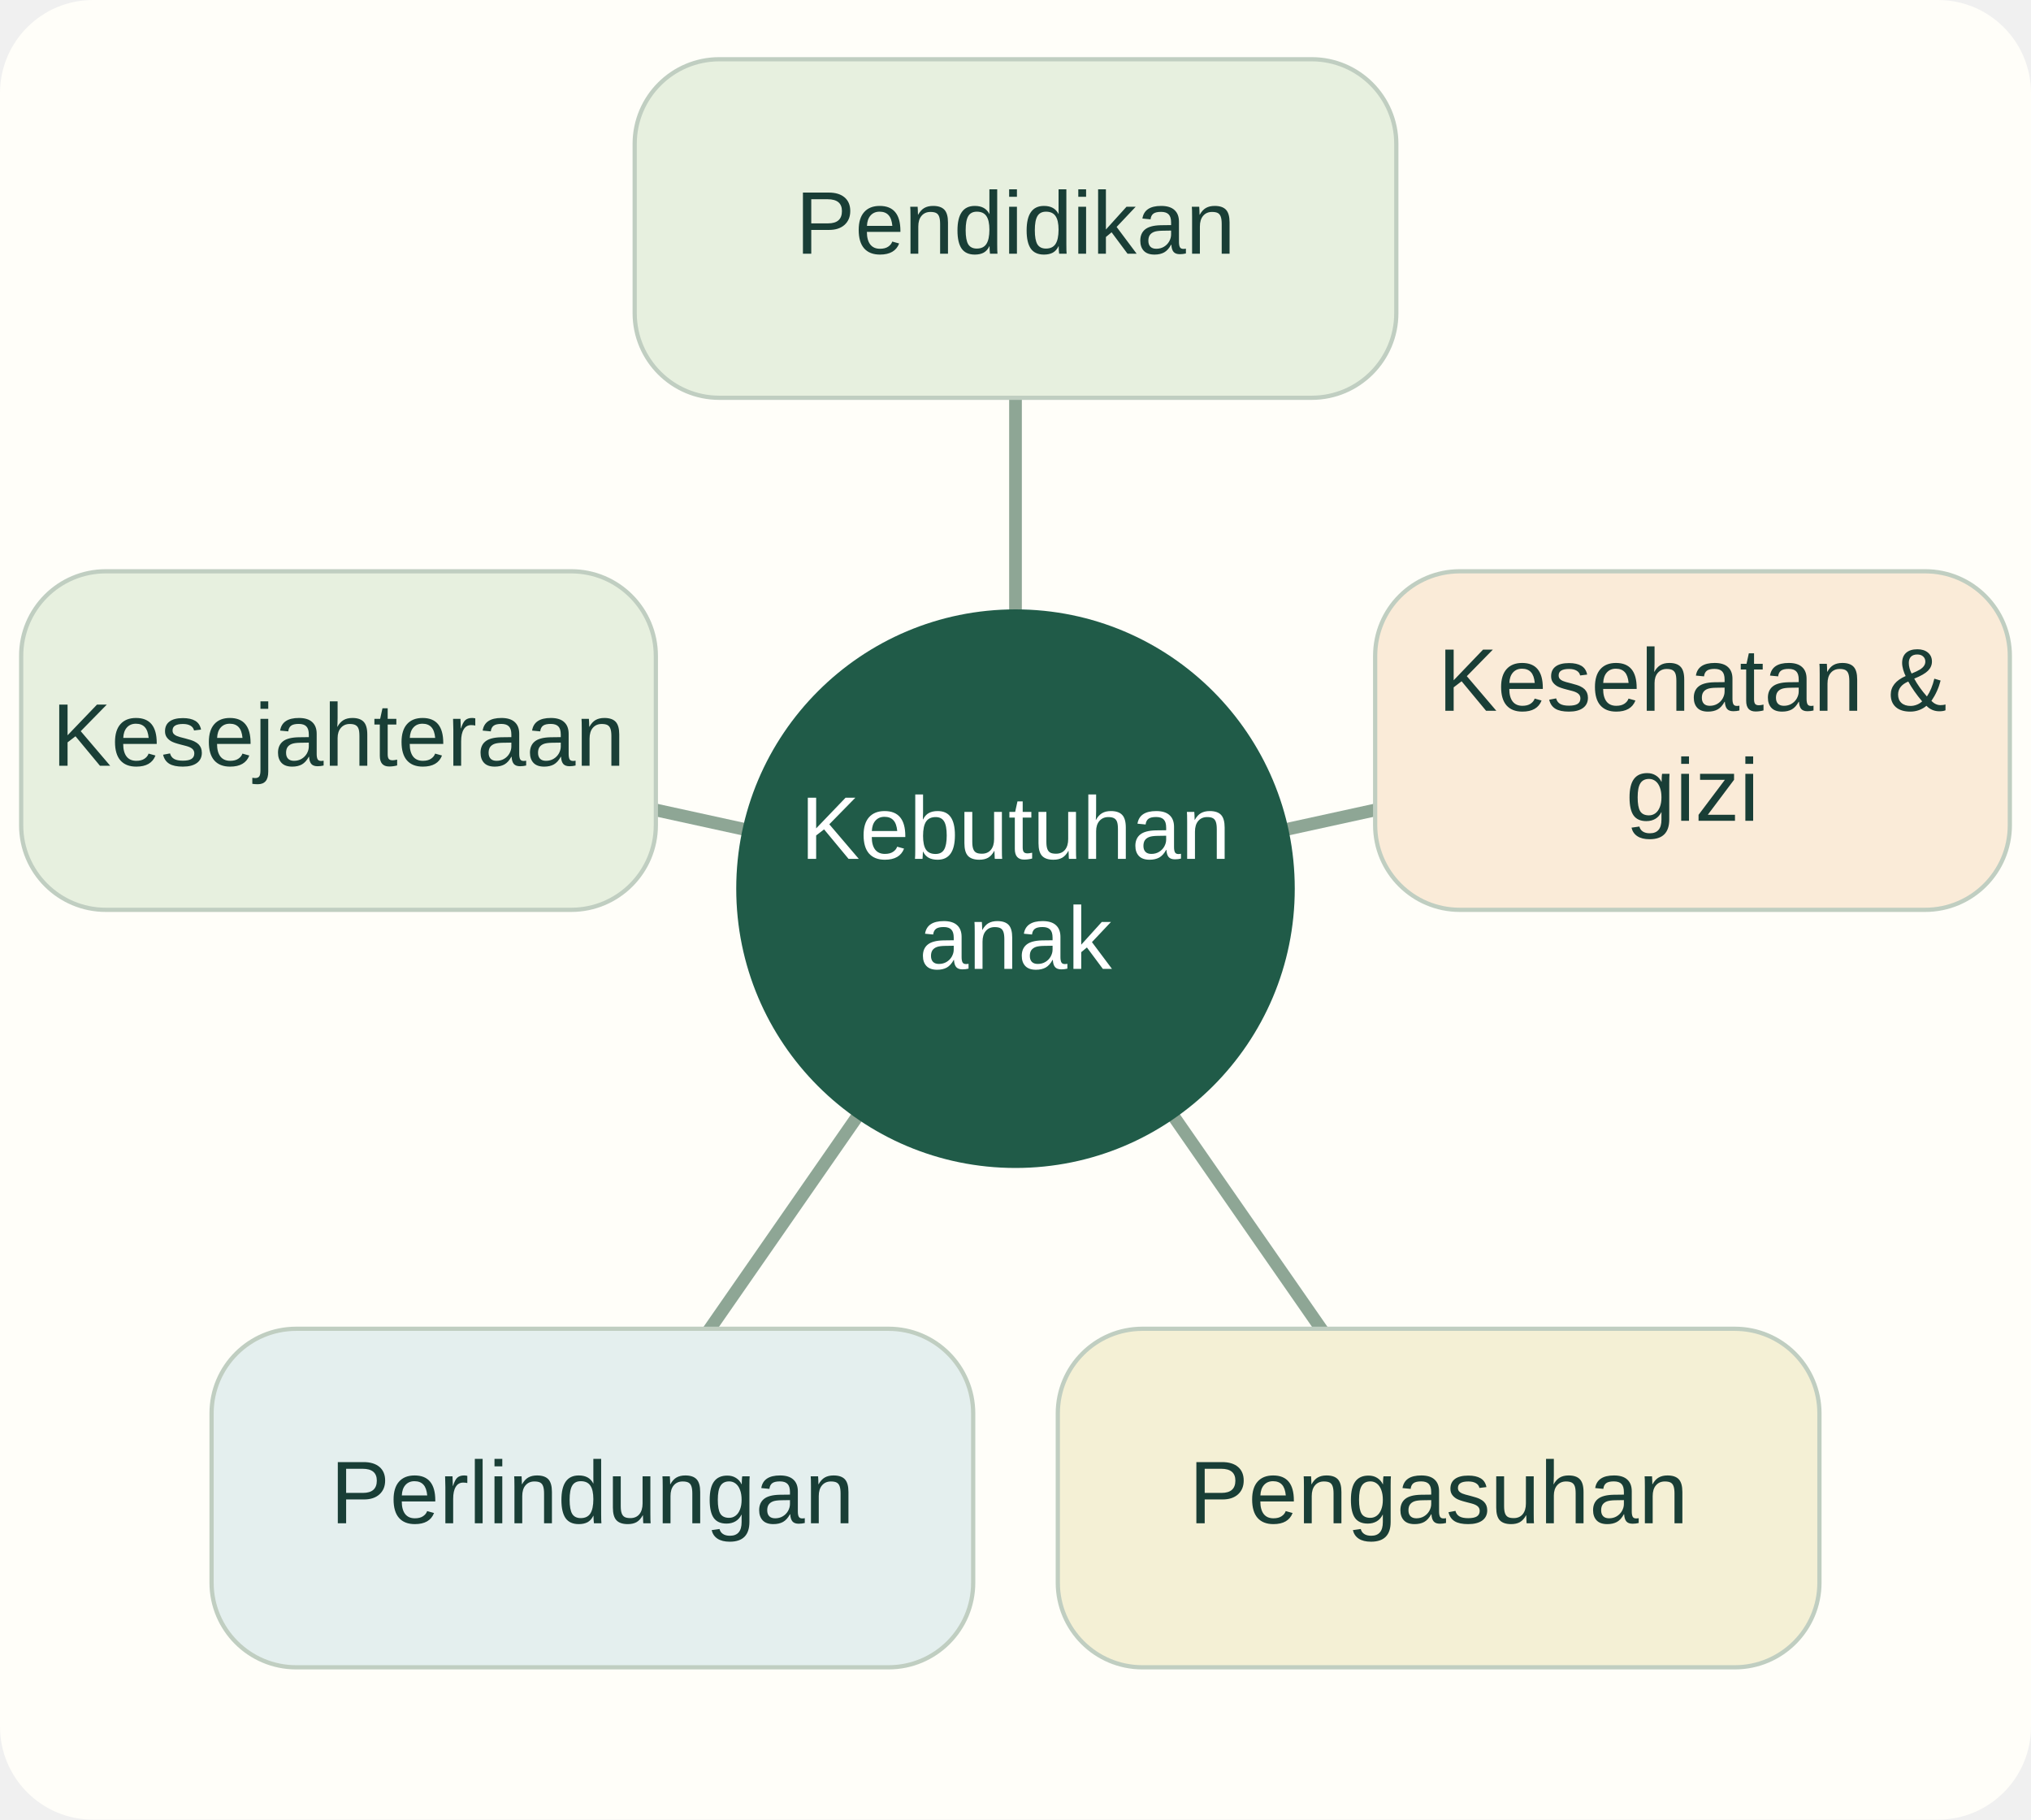
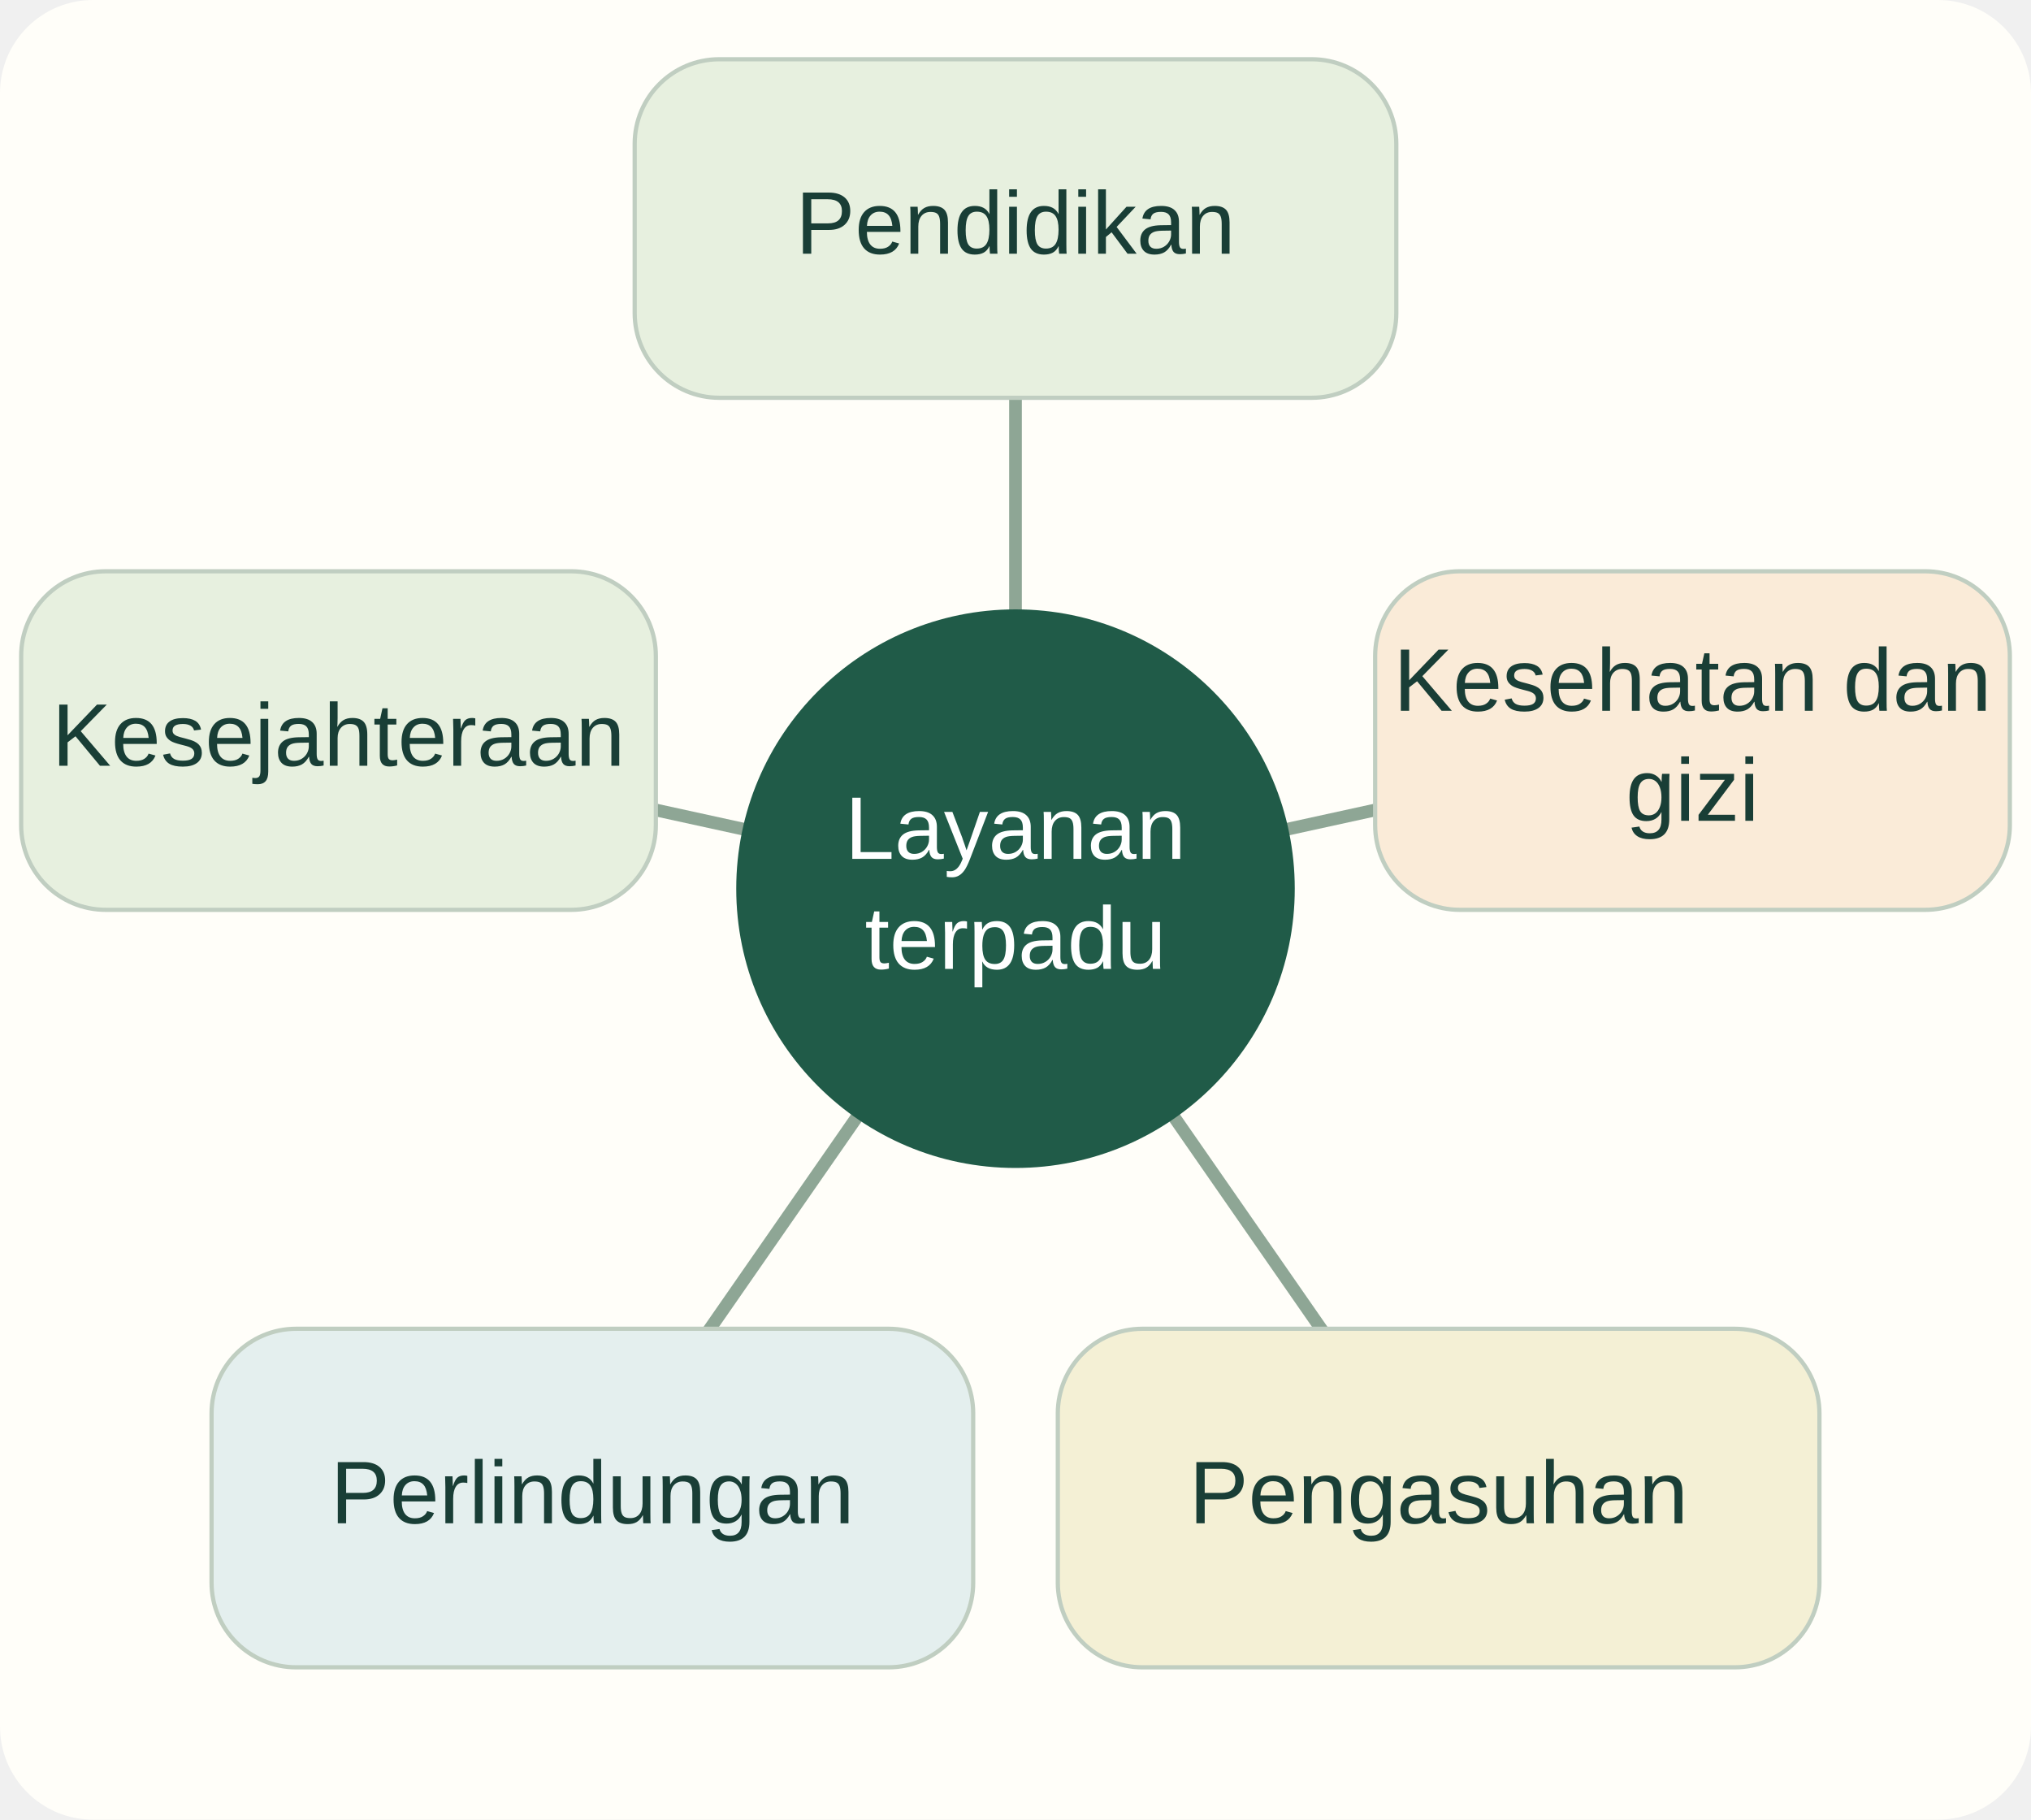
<svg xmlns="http://www.w3.org/2000/svg" viewBox="0 0 480 430" role="img" aria-labelledby="title desc">
  <defs>
    <marker id="arrow" viewBox="0 0 10 10" refX="8" refY="5" markerWidth="6" markerHeight="6" orient="auto-start-reverse">
      <path d="M0 0 L10 5 L0 10" fill="#205b48" />
    </marker>
  </defs>
  <rect width="480" height="430" rx="22" fill="#fffef9" />
  <path d="M240,210 L240,54" stroke="#8ea695" stroke-width="3" />
  <path d="M240,210 L400,175" stroke="#8ea695" stroke-width="3" />
  <path d="M240,210 L340,354" stroke="#8ea695" stroke-width="3" />
  <path d="M240,210 L140,354" stroke="#8ea695" stroke-width="3" />
  <path d="M240,210 L80,175" stroke="#8ea695" stroke-width="3" />
  <circle cx="240" cy="210" r="66" fill="#205b48" />
-   <text x="240" y="197.0" text-anchor="middle" dominant-baseline="middle" font-family="Arial,sans-serif" font-size="21" fill="white">Kebutuhan</text>
-   <text x="240" y="223.0" text-anchor="middle" dominant-baseline="middle" font-family="Arial,sans-serif" font-size="21" fill="white">anak</text>
+   <text x="240" y="197.0" text-anchor="middle" dominant-baseline="middle" font-family="Arial,sans-serif" font-size="21" fill="white">Layanan</text>
+   <text x="240" y="223.0" text-anchor="middle" dominant-baseline="middle" font-family="Arial,sans-serif" font-size="21" fill="white">terpadu</text>
  <rect x="150.0" y="14.0" width="180" height="80" rx="20" fill="#e7f0df" stroke="#c0cec1" />
  <text x="240" y="54.0" text-anchor="middle" dominant-baseline="middle" font-family="Arial,sans-serif" font-size="21" fill="#193e36">Pendidikan</text>
  <rect x="325.0" y="135.0" width="150" height="80" rx="20" fill="#faebd8" stroke="#c0cec1" />
-   <text x="400" y="162.0" text-anchor="middle" dominant-baseline="middle" font-family="Arial,sans-serif" font-size="21" fill="#193e36">Kesehatan &amp;</text>
+   <text x="400" y="162.0" text-anchor="middle" dominant-baseline="middle" font-family="Arial,sans-serif" font-size="21" fill="#193e36">Kesehatan dan</text>
  <text x="400" y="188.0" text-anchor="middle" dominant-baseline="middle" font-family="Arial,sans-serif" font-size="21" fill="#193e36">gizi</text>
  <rect x="250.0" y="314.0" width="180" height="80" rx="20" fill="#f4f0d5" stroke="#c0cec1" />
  <text x="340" y="354.0" text-anchor="middle" dominant-baseline="middle" font-family="Arial,sans-serif" font-size="21" fill="#193e36">Pengasuhan</text>
  <rect x="50.0" y="314.0" width="180" height="80" rx="20" fill="#e4efee" stroke="#c0cec1" />
  <text x="140" y="354.0" text-anchor="middle" dominant-baseline="middle" font-family="Arial,sans-serif" font-size="21" fill="#193e36">Perlindungan</text>
  <rect x="5.0" y="135.0" width="150" height="80" rx="20" fill="#e7f0df" stroke="#c0cec1" />
  <text x="80" y="175.0" text-anchor="middle" dominant-baseline="middle" font-family="Arial,sans-serif" font-size="21" fill="#193e36">Kesejahteraan</text>
</svg>
